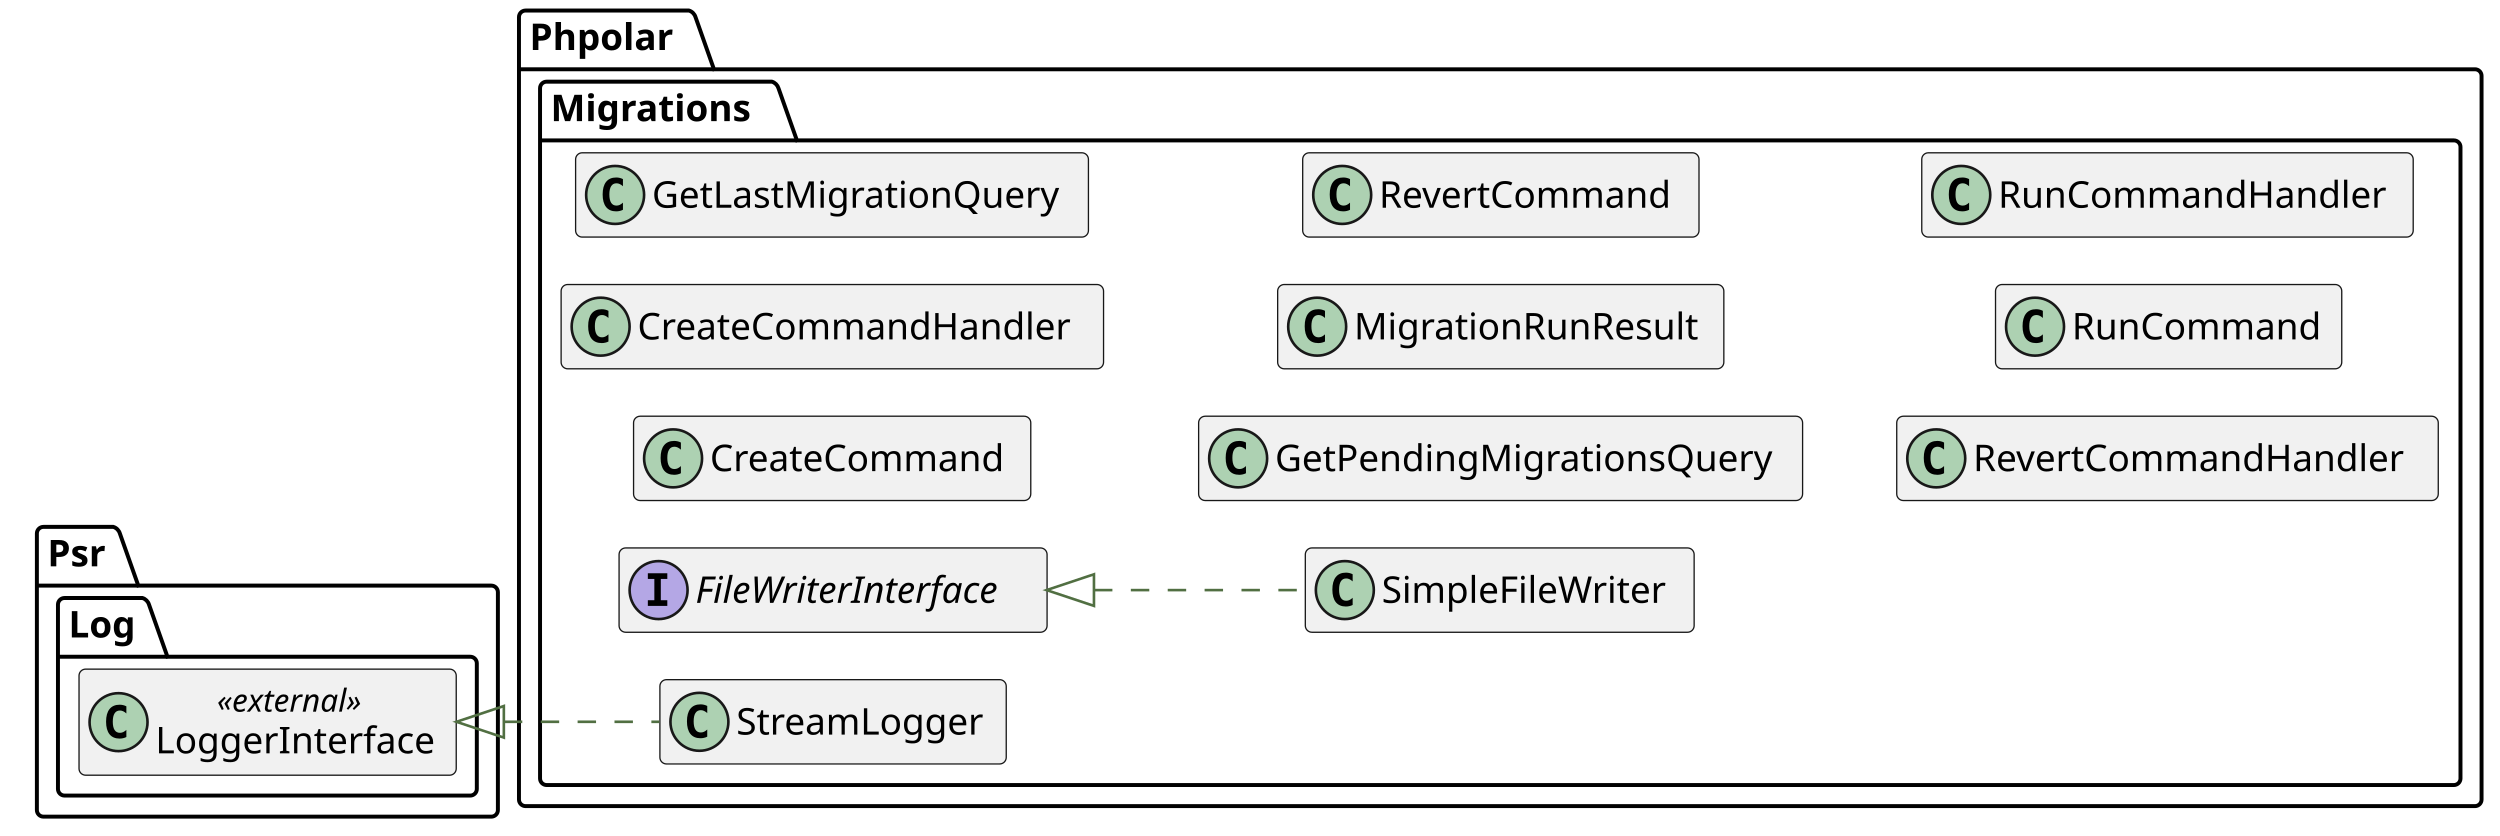
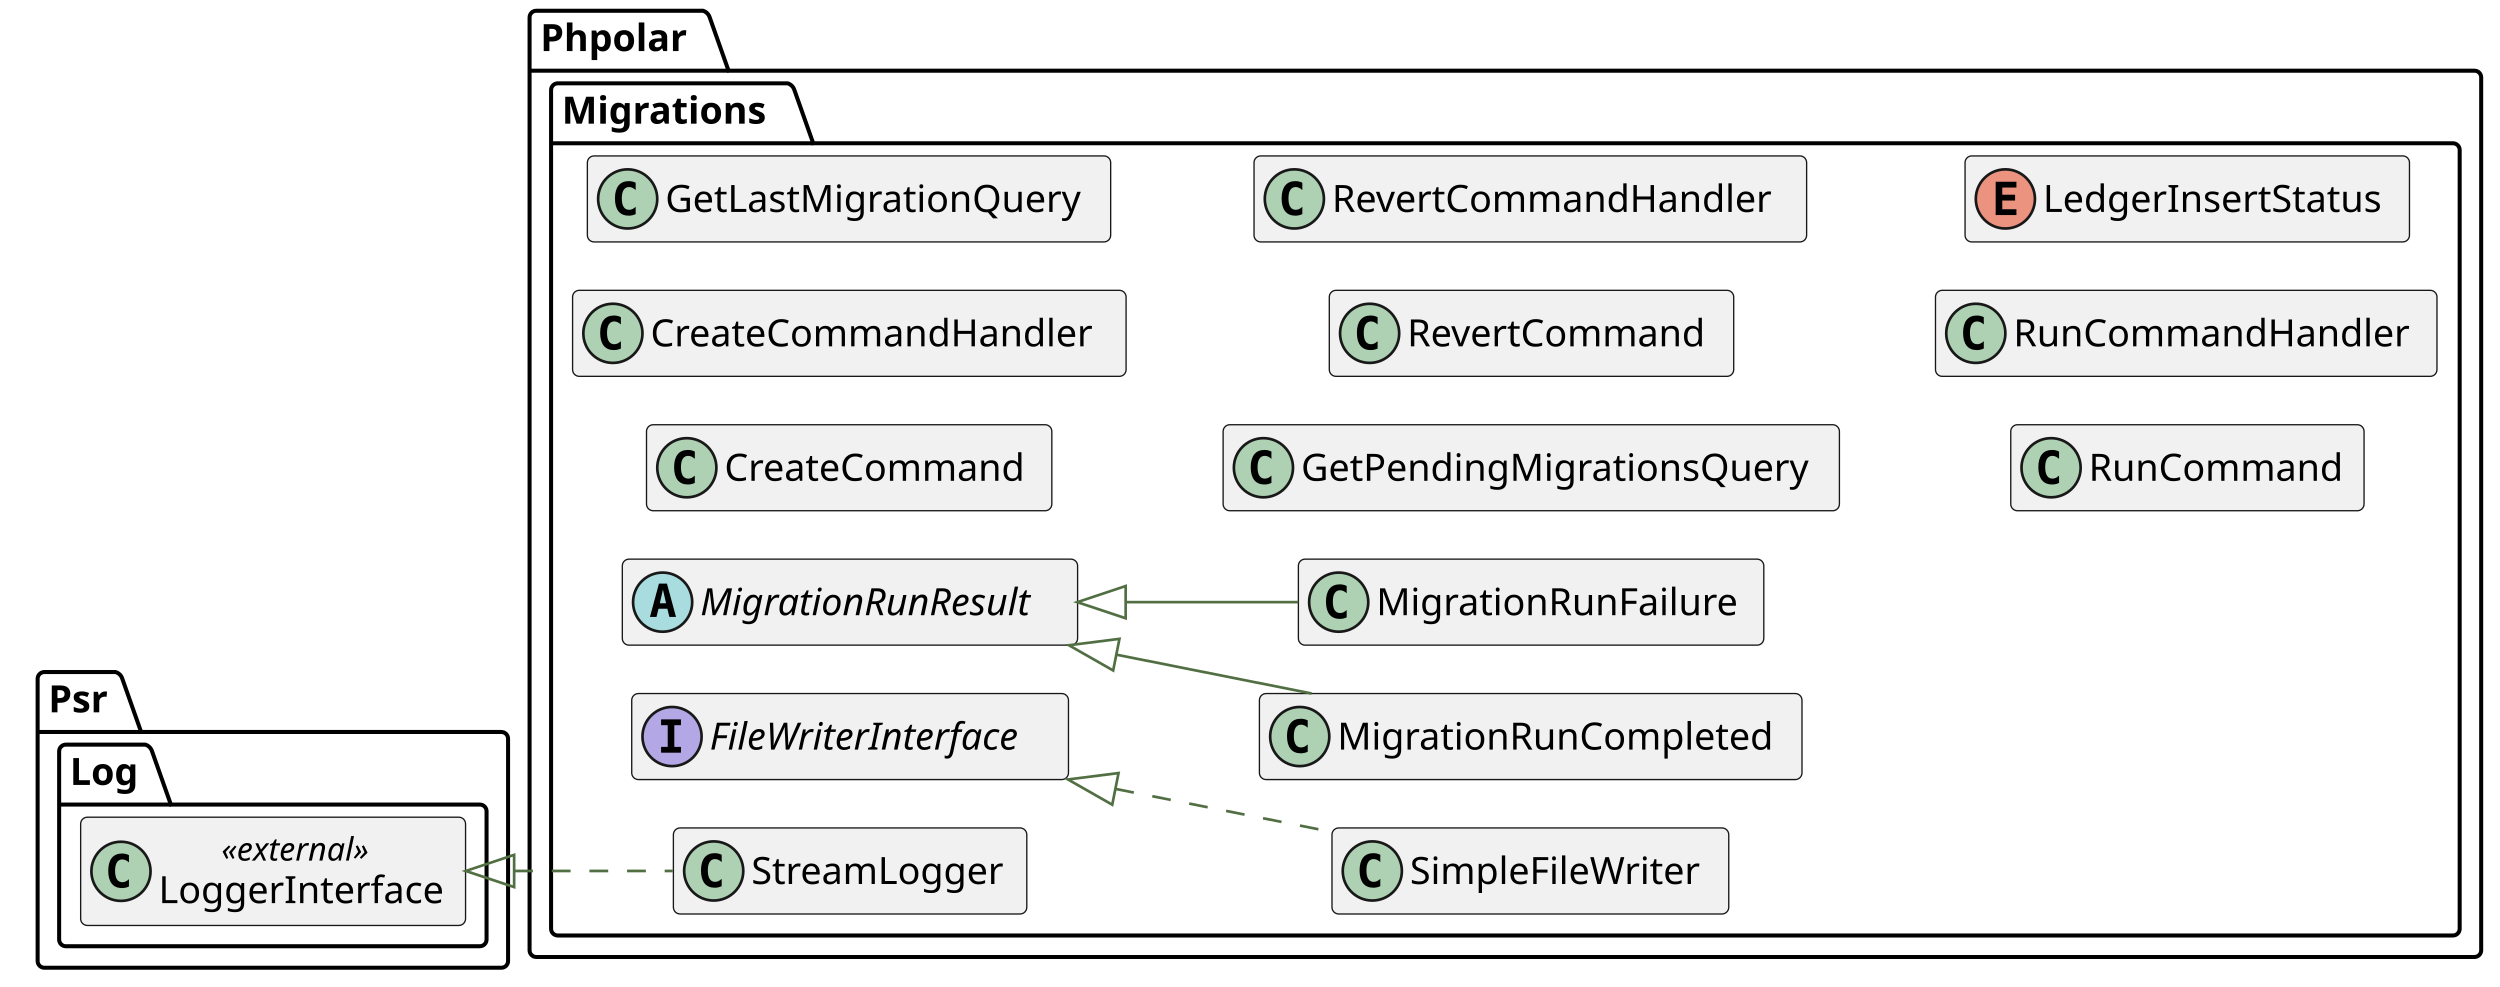
- <svg xmlns="http://www.w3.org/2000/svg" contentStyleType="text/css" data-diagram-type="CLASS" height="317px" preserveAspectRatio="none" style="width:949px;height:317px;background:#FFFFFF;" version="1.1" viewBox="0 0 949 317" width="949px" zoomAndPan="magnify">
+ <svg xmlns="http://www.w3.org/2000/svg" contentStyleType="text/css" data-diagram-type="CLASS" height="367px" preserveAspectRatio="none" style="width:930px;height:367px;background:#FFFFFF;" version="1.1" viewBox="0 0 930 367" width="930px" zoomAndPan="magnify">
  <defs />
  <g>
    <g class="cluster" data-entity="Phpolar" data-source-line="15" data-uid="ent0004" id="cluster_Phpolar">
-       <path d="M199.5,4 L261.518,4 A3.75,3.75 0 0 1 264.018,6.5 L271.018,26.297 L939.5,26.297 A2.5,2.5 0 0 1 942,28.797 L942,303.5 A2.5,2.5 0 0 1 939.5,306 L199.5,306 A2.5,2.5 0 0 1 197,303.5 L197,6.5 A2.5,2.5 0 0 1 199.5,4" fill="none" style="stroke:#000000;stroke-width:1.5;" />
+       <path d="M199.5,4 L261.518,4 A3.75,3.75 0 0 1 264.018,6.5 L271.018,26.297 L920.5,26.297 A2.5,2.5 0 0 1 923,28.797 L923,353.5 A2.5,2.5 0 0 1 920.5,356 L199.5,356 A2.5,2.5 0 0 1 197,353.5 L197,6.5 A2.5,2.5 0 0 1 199.5,4" fill="none" style="stroke:#000000;stroke-width:1.5;" />
      <line style="stroke:#000000;stroke-width:1.5;" x1="197" x2="271.018" y1="26.297" y2="26.297" />
      <text fill="#000000" font-family="sans-serif" font-size="14" font-weight="bold" lengthAdjust="spacing" textLength="61.018" x="201" y="18.995">Phpolar</text>
    </g>
    <g class="cluster" data-entity="Migrations" data-source-line="14" data-uid="ent0002" id="cluster_Migrations">
-       <path d="M207.5,31 L293.013,31 A3.75,3.75 0 0 1 295.513,33.5 L302.513,53.297 L931.5,53.297 A2.5,2.5 0 0 1 934,55.797 L934,295.5 A2.5,2.5 0 0 1 931.5,298 L207.5,298 A2.5,2.5 0 0 1 205,295.5 L205,33.5 A2.5,2.5 0 0 1 207.5,31" fill="none" style="stroke:#000000;stroke-width:1.5;" />
+       <path d="M207.5,31 L293.013,31 A3.75,3.75 0 0 1 295.513,33.5 L302.513,53.297 L912.5,53.297 A2.5,2.5 0 0 1 915,55.797 L915,345.5 A2.5,2.5 0 0 1 912.5,348 L207.5,348 A2.5,2.5 0 0 1 205,345.5 L205,33.5 A2.5,2.5 0 0 1 207.5,31" fill="none" style="stroke:#000000;stroke-width:1.5;" />
      <line style="stroke:#000000;stroke-width:1.5;" x1="205" x2="302.513" y1="53.297" y2="53.297" />
      <text fill="#000000" font-family="sans-serif" font-size="14" font-weight="bold" lengthAdjust="spacing" textLength="84.513" x="209" y="45.995">Migrations</text>
    </g>
-     <g class="cluster" data-entity="Psr" data-source-line="59" data-uid="ent0018" id="cluster_Psr">
-       <path d="M16.5,200 L42.998,200 A3.75,3.75 0 0 1 45.498,202.5 L52.498,222.297 L186.5,222.297 A2.5,2.5 0 0 1 189,224.797 L189,307.5 A2.5,2.5 0 0 1 186.5,310 L16.5,310 A2.5,2.5 0 0 1 14,307.5 L14,202.5 A2.5,2.5 0 0 1 16.5,200" fill="none" style="stroke:#000000;stroke-width:1.5;" />
-       <line style="stroke:#000000;stroke-width:1.5;" x1="14" x2="52.498" y1="222.297" y2="222.297" />
-       <text fill="#000000" font-family="sans-serif" font-size="14" font-weight="bold" lengthAdjust="spacing" textLength="25.498" x="18" y="214.995">Psr</text>
+     <g class="cluster" data-entity="Psr" data-source-line="67" data-uid="ent0022" id="cluster_Psr">
+       <path d="M16.5,250 L42.998,250 A3.75,3.75 0 0 1 45.498,252.5 L52.498,272.297 L186.5,272.297 A2.5,2.5 0 0 1 189,274.797 L189,357.5 A2.5,2.5 0 0 1 186.5,360 L16.5,360 A2.5,2.5 0 0 1 14,357.5 L14,252.5 A2.5,2.5 0 0 1 16.5,250" fill="none" style="stroke:#000000;stroke-width:1.5;" />
+       <line style="stroke:#000000;stroke-width:1.5;" x1="14" x2="52.498" y1="272.297" y2="272.297" />
+       <text fill="#000000" font-family="sans-serif" font-size="14" font-weight="bold" lengthAdjust="spacing" textLength="25.498" x="18" y="264.995">Psr</text>
    </g>
-     <g class="cluster" data-entity="Log" data-source-line="58" data-uid="ent0016" id="cluster_Log">
-       <path d="M24.5,227 L54.06,227 A3.75,3.75 0 0 1 56.56,229.5 L63.56,249.297 L178.5,249.297 A2.5,2.5 0 0 1 181,251.797 L181,299.5 A2.5,2.5 0 0 1 178.5,302 L24.5,302 A2.5,2.5 0 0 1 22,299.5 L22,229.5 A2.5,2.5 0 0 1 24.5,227" fill="none" style="stroke:#000000;stroke-width:1.5;" />
-       <line style="stroke:#000000;stroke-width:1.5;" x1="22" x2="63.56" y1="249.297" y2="249.297" />
-       <text fill="#000000" font-family="sans-serif" font-size="14" font-weight="bold" lengthAdjust="spacing" textLength="28.561" x="26" y="241.995">Log</text>
+     <g class="cluster" data-entity="Log" data-source-line="66" data-uid="ent0020" id="cluster_Log">
+       <path d="M24.5,277 L54.06,277 A3.75,3.75 0 0 1 56.56,279.5 L63.56,299.297 L178.5,299.297 A2.5,2.5 0 0 1 181,301.797 L181,349.5 A2.5,2.5 0 0 1 178.5,352 L24.5,352 A2.5,2.5 0 0 1 22,349.5 L22,279.5 A2.5,2.5 0 0 1 24.5,277" fill="none" style="stroke:#000000;stroke-width:1.5;" />
+       <line style="stroke:#000000;stroke-width:1.5;" x1="22" x2="63.56" y1="299.297" y2="299.297" />
+       <text fill="#000000" font-family="sans-serif" font-size="14" font-weight="bold" lengthAdjust="spacing" textLength="28.561" x="26" y="291.995">Log</text>
    </g>
    <g class="entity" data-entity="CreateCommand__class" data-source-line="15" data-uid="ent0003" id="entity_CreateCommand__class">
      <rect fill="#F1F1F1" height="32" rx="2.5" ry="2.5" style="stroke:#181818;stroke-width:0.5;" width="150.781" x="240.5" y="158" />
      <ellipse cx="255.5" cy="174" fill="#ADD1B2" rx="11" ry="11" style="stroke:#181818;stroke-width:1;" />
      <path d="M258.469,179.641 Q257.891,179.938 257.25,180.078 Q256.609,180.234 255.906,180.234 Q253.406,180.234 252.078,178.594 Q250.766,176.938 250.766,173.812 Q250.766,170.688 252.078,169.031 Q253.406,167.375 255.906,167.375 Q256.609,167.375 257.25,167.531 Q257.906,167.688 258.469,167.984 L258.469,170.703 Q257.844,170.125 257.25,169.859 Q256.656,169.578 256.031,169.578 Q254.688,169.578 254,170.656 Q253.312,171.719 253.312,173.812 Q253.312,175.906 254,176.984 Q254.688,178.047 256.031,178.047 Q256.656,178.047 257.25,177.781 Q257.844,177.5 258.469,176.922 L258.469,179.641 Z " fill="#000000" />
      <text fill="#000000" font-family="sans-serif" font-size="14" lengthAdjust="spacing" textLength="118.781" x="269.5" y="178.847">CreateCommand</text>
    </g>
    <g class="entity" data-entity="CreateCommandHandler__class" data-source-line="19" data-uid="ent0005" id="entity_CreateCommandHandler__class">
      <rect fill="#F1F1F1" height="32" rx="2.5" ry="2.5" style="stroke:#181818;stroke-width:0.5;" width="205.906" x="213" y="108" />
      <ellipse cx="228" cy="124" fill="#ADD1B2" rx="11" ry="11" style="stroke:#181818;stroke-width:1;" />
      <path d="M230.969,129.641 Q230.391,129.938 229.75,130.078 Q229.109,130.234 228.406,130.234 Q225.906,130.234 224.578,128.594 Q223.266,126.938 223.266,123.812 Q223.266,120.688 224.578,119.031 Q225.906,117.375 228.406,117.375 Q229.109,117.375 229.75,117.531 Q230.406,117.688 230.969,117.984 L230.969,120.703 Q230.344,120.125 229.75,119.859 Q229.156,119.578 228.531,119.578 Q227.188,119.578 226.5,120.656 Q225.812,121.719 225.812,123.812 Q225.812,125.906 226.5,126.984 Q227.188,128.047 228.531,128.047 Q229.156,128.047 229.75,127.781 Q230.344,127.5 230.969,126.922 L230.969,129.641 Z " fill="#000000" />
      <text fill="#000000" font-family="sans-serif" font-size="14" lengthAdjust="spacing" textLength="173.906" x="242" y="128.847">CreateCommandHandler</text>
    </g>
    <g class="entity" data-entity="GetLastMigrationQuery__class" data-source-line="23" data-uid="ent0006" id="entity_GetLastMigrationQuery__class">
      <rect fill="#F1F1F1" height="32" rx="2.5" ry="2.5" style="stroke:#181818;stroke-width:0.5;" width="194.668" x="218.5" y="58" />
      <ellipse cx="233.5" cy="74" fill="#ADD1B2" rx="11" ry="11" style="stroke:#181818;stroke-width:1;" />
      <path d="M236.469,79.641 Q235.891,79.938 235.25,80.078 Q234.609,80.234 233.906,80.234 Q231.406,80.234 230.078,78.594 Q228.766,76.938 228.766,73.812 Q228.766,70.688 230.078,69.031 Q231.406,67.375 233.906,67.375 Q234.609,67.375 235.25,67.531 Q235.906,67.688 236.469,67.984 L236.469,70.703 Q235.844,70.125 235.25,69.859 Q234.656,69.578 234.031,69.578 Q232.688,69.578 232,70.656 Q231.312,71.719 231.312,73.812 Q231.312,75.906 232,76.984 Q232.688,78.047 234.031,78.047 Q234.656,78.047 235.25,77.781 Q235.844,77.5 236.469,76.922 L236.469,79.641 Z " fill="#000000" />
      <text fill="#000000" font-family="sans-serif" font-size="14" lengthAdjust="spacing" textLength="162.668" x="247.5" y="78.847">GetLastMigrationQuery</text>
    </g>
    <g class="entity" data-entity="GetPendingMigrationsQuery__class" data-source-line="27" data-uid="ent0007" id="entity_GetPendingMigrationsQuery__class">
      <rect fill="#F1F1F1" height="32" rx="2.5" ry="2.5" style="stroke:#181818;stroke-width:0.5;" width="229.265" x="455" y="158" />
      <ellipse cx="470" cy="174" fill="#ADD1B2" rx="11" ry="11" style="stroke:#181818;stroke-width:1;" />
      <path d="M472.969,179.641 Q472.391,179.938 471.75,180.078 Q471.109,180.234 470.406,180.234 Q467.906,180.234 466.578,178.594 Q465.266,176.938 465.266,173.812 Q465.266,170.688 466.578,169.031 Q467.906,167.375 470.406,167.375 Q471.109,167.375 471.75,167.531 Q472.406,167.688 472.969,167.984 L472.969,170.703 Q472.344,170.125 471.75,169.859 Q471.156,169.578 470.531,169.578 Q469.188,169.578 468.5,170.656 Q467.812,171.719 467.812,173.812 Q467.812,175.906 468.5,176.984 Q469.188,178.047 470.531,178.047 Q471.156,178.047 471.75,177.781 Q472.344,177.5 472.969,176.922 L472.969,179.641 Z " fill="#000000" />
      <text fill="#000000" font-family="sans-serif" font-size="14" lengthAdjust="spacing" textLength="197.265" x="484" y="178.847">GetPendingMigrationsQuery</text>
    </g>
    <g class="entity" data-entity="MigrationRunResult__class" data-source-line="31" data-uid="ent0008" id="entity_MigrationRunResult__class">
-       <rect fill="#F1F1F1" height="32" rx="2.5" ry="2.5" style="stroke:#181818;stroke-width:0.5;" width="169.368" x="485" y="108" />
-       <ellipse cx="500" cy="124" fill="#ADD1B2" rx="11" ry="11" style="stroke:#181818;stroke-width:1;" />
-       <path d="M502.969,129.641 Q502.391,129.938 501.75,130.078 Q501.109,130.234 500.406,130.234 Q497.906,130.234 496.578,128.594 Q495.266,126.938 495.266,123.812 Q495.266,120.688 496.578,119.031 Q497.906,117.375 500.406,117.375 Q501.109,117.375 501.75,117.531 Q502.406,117.688 502.969,117.984 L502.969,120.703 Q502.344,120.125 501.75,119.859 Q501.156,119.578 500.531,119.578 Q499.188,119.578 498.5,120.656 Q497.812,121.719 497.812,123.812 Q497.812,125.906 498.5,126.984 Q499.188,128.047 500.531,128.047 Q501.156,128.047 501.75,127.781 Q502.344,127.5 502.969,126.922 L502.969,129.641 Z " fill="#000000" />
-       <text fill="#000000" font-family="sans-serif" font-size="14" lengthAdjust="spacing" textLength="137.368" x="514" y="128.847">MigrationRunResult</text>
+       <rect fill="#F1F1F1" height="32" rx="2.5" ry="2.5" style="stroke:#181818;stroke-width:0.5;" width="169.368" x="231.5" y="208" />
+       <ellipse cx="246.5" cy="224" fill="#A9DCDF" rx="11" ry="11" style="stroke:#181818;stroke-width:1;" />
+       <path d="M246.609,219.344 L245.453,224.422 L247.781,224.422 L246.609,219.344 Z M245.125,217.109 L248.109,217.109 L251.469,229.5 L249.016,229.5 L248.25,226.438 L244.969,226.438 L244.219,229.5 L241.781,229.5 L245.125,217.109 Z " fill="#000000" />
+       <text fill="#000000" font-family="sans-serif" font-size="14" font-style="italic" lengthAdjust="spacing" textLength="137.368" x="260.5" y="228.847">MigrationRunResult</text>
    </g>
-     <g class="entity" data-entity="RevertCommand__class" data-source-line="35" data-uid="ent0009" id="entity_RevertCommand__class">
-       <rect fill="#F1F1F1" height="32" rx="2.5" ry="2.5" style="stroke:#181818;stroke-width:0.5;" width="150.44" x="494.5" y="58" />
-       <ellipse cx="509.5" cy="74" fill="#ADD1B2" rx="11" ry="11" style="stroke:#181818;stroke-width:1;" />
-       <path d="M512.469,79.641 Q511.891,79.938 511.25,80.078 Q510.609,80.234 509.906,80.234 Q507.406,80.234 506.078,78.594 Q504.766,76.938 504.766,73.812 Q504.766,70.688 506.078,69.031 Q507.406,67.375 509.906,67.375 Q510.609,67.375 511.25,67.531 Q511.906,67.688 512.469,67.984 L512.469,70.703 Q511.844,70.125 511.25,69.859 Q510.656,69.578 510.031,69.578 Q508.688,69.578 508,70.656 Q507.312,71.719 507.312,73.812 Q507.312,75.906 508,76.984 Q508.688,78.047 510.031,78.047 Q510.656,78.047 511.25,77.781 Q511.844,77.5 512.469,76.922 L512.469,79.641 Z " fill="#000000" />
-       <text fill="#000000" font-family="sans-serif" font-size="14" lengthAdjust="spacing" textLength="118.439" x="523.5" y="78.847">RevertCommand</text>
+     <g class="entity" data-entity="MigrationRunCompleted__class" data-source-line="35" data-uid="ent0009" id="entity_MigrationRunCompleted__class">
+       <rect fill="#F1F1F1" height="32" rx="2.5" ry="2.5" style="stroke:#181818;stroke-width:0.5;" width="201.839" x="468.5" y="258" />
+       <ellipse cx="483.5" cy="274" fill="#ADD1B2" rx="11" ry="11" style="stroke:#181818;stroke-width:1;" />
+       <path d="M486.469,279.641 Q485.891,279.938 485.25,280.078 Q484.609,280.234 483.906,280.234 Q481.406,280.234 480.078,278.594 Q478.766,276.938 478.766,273.812 Q478.766,270.688 480.078,269.031 Q481.406,267.375 483.906,267.375 Q484.609,267.375 485.25,267.531 Q485.906,267.688 486.469,267.984 L486.469,270.703 Q485.844,270.125 485.25,269.859 Q484.656,269.578 484.031,269.578 Q482.688,269.578 482,270.656 Q481.312,271.719 481.312,273.812 Q481.312,275.906 482,276.984 Q482.688,278.047 484.031,278.047 Q484.656,278.047 485.25,277.781 Q485.844,277.5 486.469,276.922 L486.469,279.641 Z " fill="#000000" />
+       <text fill="#000000" font-family="sans-serif" font-size="14" lengthAdjust="spacing" textLength="169.839" x="497.5" y="278.847">MigrationRunCompleted</text>
    </g>
-     <g class="entity" data-entity="RevertCommandHandler__class" data-source-line="39" data-uid="ent0010" id="entity_RevertCommandHandler__class">
-       <rect fill="#F1F1F1" height="32" rx="2.5" ry="2.5" style="stroke:#181818;stroke-width:0.5;" width="205.565" x="720" y="158" />
-       <ellipse cx="735" cy="174" fill="#ADD1B2" rx="11" ry="11" style="stroke:#181818;stroke-width:1;" />
-       <path d="M737.969,179.641 Q737.391,179.938 736.75,180.078 Q736.109,180.234 735.406,180.234 Q732.906,180.234 731.578,178.594 Q730.266,176.938 730.266,173.812 Q730.266,170.688 731.578,169.031 Q732.906,167.375 735.406,167.375 Q736.109,167.375 736.75,167.531 Q737.406,167.688 737.969,167.984 L737.969,170.703 Q737.344,170.125 736.75,169.859 Q736.156,169.578 735.531,169.578 Q734.188,169.578 733.5,170.656 Q732.812,171.719 732.812,173.812 Q732.812,175.906 733.5,176.984 Q734.188,178.047 735.531,178.047 Q736.156,178.047 736.75,177.781 Q737.344,177.5 737.969,176.922 L737.969,179.641 Z " fill="#000000" />
-       <text fill="#000000" font-family="sans-serif" font-size="14" lengthAdjust="spacing" textLength="173.565" x="749" y="178.847">RevertCommandHandler</text>
+     <g class="entity" data-entity="MigrationRunFailure__class" data-source-line="39" data-uid="ent0011" id="entity_MigrationRunFailure__class">
+       <rect fill="#F1F1F1" height="32" rx="2.5" ry="2.5" style="stroke:#181818;stroke-width:0.5;" width="173.135" x="483" y="208" />
+       <ellipse cx="498" cy="224" fill="#ADD1B2" rx="11" ry="11" style="stroke:#181818;stroke-width:1;" />
+       <path d="M500.969,229.641 Q500.391,229.938 499.75,230.078 Q499.109,230.234 498.406,230.234 Q495.906,230.234 494.578,228.594 Q493.266,226.938 493.266,223.812 Q493.266,220.688 494.578,219.031 Q495.906,217.375 498.406,217.375 Q499.109,217.375 499.75,217.531 Q500.406,217.688 500.969,217.984 L500.969,220.703 Q500.344,220.125 499.75,219.859 Q499.156,219.578 498.531,219.578 Q497.188,219.578 496.5,220.656 Q495.812,221.719 495.812,223.812 Q495.812,225.906 496.5,226.984 Q497.188,228.047 498.531,228.047 Q499.156,228.047 499.75,227.781 Q500.344,227.5 500.969,226.922 L500.969,229.641 Z " fill="#000000" />
+       <text fill="#000000" font-family="sans-serif" font-size="14" lengthAdjust="spacing" textLength="141.135" x="512" y="228.847">MigrationRunFailure</text>
    </g>
-     <g class="entity" data-entity="RunCommand__class" data-source-line="43" data-uid="ent0011" id="entity_RunCommand__class">
-       <rect fill="#F1F1F1" height="32" rx="2.5" ry="2.5" style="stroke:#181818;stroke-width:0.5;" width="131.429" x="757.5" y="108" />
-       <ellipse cx="772.5" cy="124" fill="#ADD1B2" rx="11" ry="11" style="stroke:#181818;stroke-width:1;" />
-       <path d="M775.469,129.641 Q774.891,129.938 774.25,130.078 Q773.609,130.234 772.906,130.234 Q770.406,130.234 769.078,128.594 Q767.766,126.938 767.766,123.812 Q767.766,120.688 769.078,119.031 Q770.406,117.375 772.906,117.375 Q773.609,117.375 774.25,117.531 Q774.906,117.688 775.469,117.984 L775.469,120.703 Q774.844,120.125 774.25,119.859 Q773.656,119.578 773.031,119.578 Q771.688,119.578 771,120.656 Q770.312,121.719 770.312,123.812 Q770.312,125.906 771,126.984 Q771.688,128.047 773.031,128.047 Q773.656,128.047 774.25,127.781 Q774.844,127.5 775.469,126.922 L775.469,129.641 Z " fill="#000000" />
-       <text fill="#000000" font-family="sans-serif" font-size="14" lengthAdjust="spacing" textLength="99.429" x="786.5" y="128.847">RunCommand</text>
+     <g class="entity" data-entity="RevertCommand__class" data-source-line="43" data-uid="ent0013" id="entity_RevertCommand__class">
+       <rect fill="#F1F1F1" height="32" rx="2.5" ry="2.5" style="stroke:#181818;stroke-width:0.5;" width="150.44" x="494.5" y="108" />
+       <ellipse cx="509.5" cy="124" fill="#ADD1B2" rx="11" ry="11" style="stroke:#181818;stroke-width:1;" />
+       <path d="M512.469,129.641 Q511.891,129.938 511.25,130.078 Q510.609,130.234 509.906,130.234 Q507.406,130.234 506.078,128.594 Q504.766,126.938 504.766,123.812 Q504.766,120.688 506.078,119.031 Q507.406,117.375 509.906,117.375 Q510.609,117.375 511.25,117.531 Q511.906,117.688 512.469,117.984 L512.469,120.703 Q511.844,120.125 511.25,119.859 Q510.656,119.578 510.031,119.578 Q508.688,119.578 508,120.656 Q507.312,121.719 507.312,123.812 Q507.312,125.906 508,126.984 Q508.688,128.047 510.031,128.047 Q510.656,128.047 511.25,127.781 Q511.844,127.5 512.469,126.922 L512.469,129.641 Z " fill="#000000" />
+       <text fill="#000000" font-family="sans-serif" font-size="14" lengthAdjust="spacing" textLength="118.439" x="523.5" y="128.847">RevertCommand</text>
    </g>
-     <g class="entity" data-entity="RunCommandHandler__class" data-source-line="47" data-uid="ent0012" id="entity_RunCommandHandler__class">
-       <rect fill="#F1F1F1" height="32" rx="2.5" ry="2.5" style="stroke:#181818;stroke-width:0.5;" width="186.554" x="729.5" y="58" />
-       <ellipse cx="744.5" cy="74" fill="#ADD1B2" rx="11" ry="11" style="stroke:#181818;stroke-width:1;" />
-       <path d="M747.469,79.641 Q746.891,79.938 746.25,80.078 Q745.609,80.234 744.906,80.234 Q742.406,80.234 741.078,78.594 Q739.766,76.938 739.766,73.812 Q739.766,70.688 741.078,69.031 Q742.406,67.375 744.906,67.375 Q745.609,67.375 746.25,67.531 Q746.906,67.688 747.469,67.984 L747.469,70.703 Q746.844,70.125 746.25,69.859 Q745.656,69.578 745.031,69.578 Q743.688,69.578 743,70.656 Q742.312,71.719 742.312,73.812 Q742.312,75.906 743,76.984 Q743.688,78.047 745.031,78.047 Q745.656,78.047 746.25,77.781 Q746.844,77.5 747.469,76.922 L747.469,79.641 Z " fill="#000000" />
-       <text fill="#000000" font-family="sans-serif" font-size="14" lengthAdjust="spacing" textLength="154.554" x="758.5" y="78.847">RunCommandHandler</text>
+     <g class="entity" data-entity="RevertCommandHandler__class" data-source-line="47" data-uid="ent0014" id="entity_RevertCommandHandler__class">
+       <rect fill="#F1F1F1" height="32" rx="2.5" ry="2.5" style="stroke:#181818;stroke-width:0.5;" width="205.565" x="466.5" y="58" />
+       <ellipse cx="481.5" cy="74" fill="#ADD1B2" rx="11" ry="11" style="stroke:#181818;stroke-width:1;" />
+       <path d="M484.469,79.641 Q483.891,79.938 483.25,80.078 Q482.609,80.234 481.906,80.234 Q479.406,80.234 478.078,78.594 Q476.766,76.938 476.766,73.812 Q476.766,70.688 478.078,69.031 Q479.406,67.375 481.906,67.375 Q482.609,67.375 483.25,67.531 Q483.906,67.688 484.469,67.984 L484.469,70.703 Q483.844,70.125 483.25,69.859 Q482.656,69.578 482.031,69.578 Q480.688,69.578 480,70.656 Q479.312,71.719 479.312,73.812 Q479.312,75.906 480,76.984 Q480.688,78.047 482.031,78.047 Q482.656,78.047 483.25,77.781 Q483.844,77.5 484.469,76.922 L484.469,79.641 Z " fill="#000000" />
+       <text fill="#000000" font-family="sans-serif" font-size="14" lengthAdjust="spacing" textLength="173.565" x="495.5" y="78.847">RevertCommandHandler</text>
    </g>
-     <g class="entity" data-entity="FileWriterInterface__interface" data-source-line="51" data-uid="ent0013" id="entity_FileWriterInterface__interface">
-       <rect fill="#F1F1F1" height="32" rx="2.5" ry="2.5" style="stroke:#181818;stroke-width:0.5;" width="162.471" x="235" y="208" />
-       <ellipse cx="250" cy="224" fill="#B4A7E5" rx="11" ry="11" style="stroke:#181818;stroke-width:1;" />
-       <path d="M245.922,219.766 L245.922,217.609 L253.312,217.609 L253.312,219.766 L250.844,219.766 L250.844,227.844 L253.312,227.844 L253.312,230 L245.922,230 L245.922,227.844 L248.391,227.844 L248.391,219.766 L245.922,219.766 Z " fill="#000000" />
-       <text fill="#000000" font-family="sans-serif" font-size="14" font-style="italic" lengthAdjust="spacing" textLength="130.471" x="264" y="228.847">FileWriterInterface</text>
+     <g class="entity" data-entity="RunCommand__class" data-source-line="51" data-uid="ent0015" id="entity_RunCommand__class">
+       <rect fill="#F1F1F1" height="32" rx="2.5" ry="2.5" style="stroke:#181818;stroke-width:0.5;" width="131.429" x="748" y="158" />
+       <ellipse cx="763" cy="174" fill="#ADD1B2" rx="11" ry="11" style="stroke:#181818;stroke-width:1;" />
+       <path d="M765.969,179.641 Q765.391,179.938 764.75,180.078 Q764.109,180.234 763.406,180.234 Q760.906,180.234 759.578,178.594 Q758.266,176.938 758.266,173.812 Q758.266,170.688 759.578,169.031 Q760.906,167.375 763.406,167.375 Q764.109,167.375 764.75,167.531 Q765.406,167.688 765.969,167.984 L765.969,170.703 Q765.344,170.125 764.75,169.859 Q764.156,169.578 763.531,169.578 Q762.188,169.578 761.5,170.656 Q760.812,171.719 760.812,173.812 Q760.812,175.906 761.5,176.984 Q762.188,178.047 763.531,178.047 Q764.156,178.047 764.75,177.781 Q765.344,177.5 765.969,176.922 L765.969,179.641 Z " fill="#000000" />
+       <text fill="#000000" font-family="sans-serif" font-size="14" lengthAdjust="spacing" textLength="99.429" x="777" y="178.847">RunCommand</text>
    </g>
-     <g class="entity" data-entity="SimpleFileWriter__class" data-source-line="55" data-uid="ent0014" id="entity_SimpleFileWriter__class">
-       <rect fill="#F1F1F1" height="32" rx="2.5" ry="2.5" style="stroke:#181818;stroke-width:0.5;" width="147.596" x="495.5" y="208" />
-       <ellipse cx="510.5" cy="224" fill="#ADD1B2" rx="11" ry="11" style="stroke:#181818;stroke-width:1;" />
-       <path d="M513.469,229.641 Q512.891,229.938 512.25,230.078 Q511.609,230.234 510.906,230.234 Q508.406,230.234 507.078,228.594 Q505.766,226.938 505.766,223.812 Q505.766,220.688 507.078,219.031 Q508.406,217.375 510.906,217.375 Q511.609,217.375 512.25,217.531 Q512.906,217.688 513.469,217.984 L513.469,220.703 Q512.844,220.125 512.25,219.859 Q511.656,219.578 511.031,219.578 Q509.688,219.578 509,220.656 Q508.312,221.719 508.312,223.812 Q508.312,225.906 509,226.984 Q509.688,228.047 511.031,228.047 Q511.656,228.047 512.25,227.781 Q512.844,227.5 513.469,226.922 L513.469,229.641 Z " fill="#000000" />
-       <text fill="#000000" font-family="sans-serif" font-size="14" lengthAdjust="spacing" textLength="115.596" x="524.5" y="228.847">SimpleFileWriter</text>
+     <g class="entity" data-entity="RunCommandHandler__class" data-source-line="55" data-uid="ent0016" id="entity_RunCommandHandler__class">
+       <rect fill="#F1F1F1" height="32" rx="2.5" ry="2.5" style="stroke:#181818;stroke-width:0.5;" width="186.554" x="720" y="108" />
+       <ellipse cx="735" cy="124" fill="#ADD1B2" rx="11" ry="11" style="stroke:#181818;stroke-width:1;" />
+       <path d="M737.969,129.641 Q737.391,129.938 736.75,130.078 Q736.109,130.234 735.406,130.234 Q732.906,130.234 731.578,128.594 Q730.266,126.938 730.266,123.812 Q730.266,120.688 731.578,119.031 Q732.906,117.375 735.406,117.375 Q736.109,117.375 736.75,117.531 Q737.406,117.688 737.969,117.984 L737.969,120.703 Q737.344,120.125 736.75,119.859 Q736.156,119.578 735.531,119.578 Q734.188,119.578 733.5,120.656 Q732.812,121.719 732.812,123.812 Q732.812,125.906 733.5,126.984 Q734.188,128.047 735.531,128.047 Q736.156,128.047 736.75,127.781 Q737.344,127.5 737.969,126.922 L737.969,129.641 Z " fill="#000000" />
+       <text fill="#000000" font-family="sans-serif" font-size="14" lengthAdjust="spacing" textLength="154.554" x="749" y="128.847">RunCommandHandler</text>
    </g>
-     <g class="entity" data-entity="StreamLogger__class" data-source-line="63" data-uid="ent0019" id="entity_StreamLogger__class">
-       <rect fill="#F1F1F1" height="32" rx="2.5" ry="2.5" style="stroke:#181818;stroke-width:0.5;" width="131.47" x="250.5" y="258" />
-       <ellipse cx="265.5" cy="274" fill="#ADD1B2" rx="11" ry="11" style="stroke:#181818;stroke-width:1;" />
-       <path d="M268.469,279.641 Q267.891,279.938 267.25,280.078 Q266.609,280.234 265.906,280.234 Q263.406,280.234 262.078,278.594 Q260.766,276.938 260.766,273.812 Q260.766,270.688 262.078,269.031 Q263.406,267.375 265.906,267.375 Q266.609,267.375 267.25,267.531 Q267.906,267.688 268.469,267.984 L268.469,270.703 Q267.844,270.125 267.25,269.859 Q266.656,269.578 266.031,269.578 Q264.688,269.578 264,270.656 Q263.312,271.719 263.312,273.812 Q263.312,275.906 264,276.984 Q264.688,278.047 266.031,278.047 Q266.656,278.047 267.25,277.781 Q267.844,277.5 268.469,276.922 L268.469,279.641 Z " fill="#000000" />
-       <text fill="#000000" font-family="sans-serif" font-size="14" lengthAdjust="spacing" textLength="99.47" x="279.5" y="278.847">StreamLogger</text>
+     <g class="entity" data-entity="FileWriterInterface__interface" data-source-line="59" data-uid="ent0017" id="entity_FileWriterInterface__interface">
+       <rect fill="#F1F1F1" height="32" rx="2.5" ry="2.5" style="stroke:#181818;stroke-width:0.5;" width="162.471" x="235" y="258" />
+       <ellipse cx="250" cy="274" fill="#B4A7E5" rx="11" ry="11" style="stroke:#181818;stroke-width:1;" />
+       <path d="M245.922,269.766 L245.922,267.609 L253.312,267.609 L253.312,269.766 L250.844,269.766 L250.844,277.844 L253.312,277.844 L253.312,280 L245.922,280 L245.922,277.844 L248.391,277.844 L248.391,269.766 L245.922,269.766 Z " fill="#000000" />
+       <text fill="#000000" font-family="sans-serif" font-size="14" font-style="italic" lengthAdjust="spacing" textLength="130.471" x="264" y="278.847">FileWriterInterface</text>
    </g>
-     <g class="entity" data-entity="LoggerInterface__class" data-source-line="59" data-uid="ent0017" id="entity_LoggerInterface__class">
-       <rect fill="#F1F1F1" height="40.266" rx="2.5" ry="2.5" style="stroke:#181818;stroke-width:0.5;" width="143.186" x="30" y="254" />
-       <ellipse cx="45" cy="274.133" fill="#ADD1B2" rx="11" ry="11" style="stroke:#181818;stroke-width:1;" />
-       <path d="M47.969,279.773 Q47.391,280.07 46.75,280.211 Q46.109,280.367 45.406,280.367 Q42.906,280.367 41.578,278.727 Q40.266,277.07 40.266,273.945 Q40.266,270.82 41.578,269.164 Q42.906,267.508 45.406,267.508 Q46.109,267.508 46.75,267.664 Q47.406,267.82 47.969,268.117 L47.969,270.836 Q47.344,270.258 46.75,269.992 Q46.156,269.711 45.531,269.711 Q44.188,269.711 43.5,270.789 Q42.812,271.852 42.812,273.945 Q42.812,276.039 43.5,277.117 Q44.188,278.18 45.531,278.18 Q46.156,278.18 46.75,277.914 Q47.344,277.633 47.969,277.055 L47.969,279.773 Z " fill="#000000" />
-       <text fill="#000000" font-family="sans-serif" font-size="12" font-style="italic" lengthAdjust="spacing" textLength="64.482" x="82.352" y="270.139">«external»</text>
-       <text fill="#000000" font-family="sans-serif" font-size="14" lengthAdjust="spacing" textLength="111.186" x="59" y="285.964">LoggerInterface</text>
+     <g class="entity" data-entity="SimpleFileWriter__class" data-source-line="63" data-uid="ent0018" id="entity_SimpleFileWriter__class">
+       <rect fill="#F1F1F1" height="32" rx="2.5" ry="2.5" style="stroke:#181818;stroke-width:0.5;" width="147.596" x="495.5" y="308" />
+       <ellipse cx="510.5" cy="324" fill="#ADD1B2" rx="11" ry="11" style="stroke:#181818;stroke-width:1;" />
+       <path d="M513.469,329.641 Q512.891,329.938 512.25,330.078 Q511.609,330.234 510.906,330.234 Q508.406,330.234 507.078,328.594 Q505.766,326.938 505.766,323.812 Q505.766,320.688 507.078,319.031 Q508.406,317.375 510.906,317.375 Q511.609,317.375 512.25,317.531 Q512.906,317.688 513.469,317.984 L513.469,320.703 Q512.844,320.125 512.25,319.859 Q511.656,319.578 511.031,319.578 Q509.688,319.578 509,320.656 Q508.312,321.719 508.312,323.812 Q508.312,325.906 509,326.984 Q509.688,328.047 511.031,328.047 Q511.656,328.047 512.25,327.781 Q512.844,327.5 513.469,326.922 L513.469,329.641 Z " fill="#000000" />
+       <text fill="#000000" font-family="sans-serif" font-size="14" lengthAdjust="spacing" textLength="115.596" x="524.5" y="328.847">SimpleFileWriter</text>
    </g>
-     <g class="link" data-entity-1="FileWriterInterface__interface" data-entity-2="SimpleFileWriter__class" data-uid="lnk15" id="link_FileWriterInterface__interface_SimpleFileWriter__class">
-       <polygon fill="none" points="397.268,224,415.268,230,415.268,218,397.268,224" style="stroke:#516F42;stroke-width:1;" />
-       <path d="M415.268,224 C446.75,224 464.629,224 495.382,224" fill="none" style="stroke:#516F42;stroke-width:1;stroke-dasharray:7,7;" />
+     <g class="entity" data-entity="StreamLogger__class" data-source-line="71" data-uid="ent0023" id="entity_StreamLogger__class">
+       <rect fill="#F1F1F1" height="32" rx="2.5" ry="2.5" style="stroke:#181818;stroke-width:0.5;" width="131.47" x="250.5" y="308" />
+       <ellipse cx="265.5" cy="324" fill="#ADD1B2" rx="11" ry="11" style="stroke:#181818;stroke-width:1;" />
+       <path d="M268.469,329.641 Q267.891,329.938 267.25,330.078 Q266.609,330.234 265.906,330.234 Q263.406,330.234 262.078,328.594 Q260.766,326.938 260.766,323.812 Q260.766,320.688 262.078,319.031 Q263.406,317.375 265.906,317.375 Q266.609,317.375 267.25,317.531 Q267.906,317.688 268.469,317.984 L268.469,320.703 Q267.844,320.125 267.25,319.859 Q266.656,319.578 266.031,319.578 Q264.688,319.578 264,320.656 Q263.312,321.719 263.312,323.812 Q263.312,325.906 264,326.984 Q264.688,328.047 266.031,328.047 Q266.656,328.047 267.25,327.781 Q267.844,327.5 268.469,326.922 L268.469,329.641 Z " fill="#000000" />
+       <text fill="#000000" font-family="sans-serif" font-size="14" lengthAdjust="spacing" textLength="99.47" x="279.5" y="328.847">StreamLogger</text>
    </g>
-     <g class="link" data-entity-1="LoggerInterface__class" data-entity-2="StreamLogger__class" data-uid="lnk20" id="link_LoggerInterface__class_StreamLogger__class">
-       <polygon fill="none" points="173.259,274,191.259,280,191.259,268,173.259,274" style="stroke:#516F42;stroke-width:1;" />
-       <path d="M191.259,274 C216.131,274 225.934,274 250.283,274" fill="none" style="stroke:#516F42;stroke-width:1;stroke-dasharray:7,7;" />
+     <g class="entity" data-entity="LedgerInsertStatus__enum" data-source-line="75" data-uid="ent0025" id="entity_LedgerInsertStatus__enum">
+       <rect fill="#F1F1F1" height="32" rx="2.5" ry="2.5" style="stroke:#181818;stroke-width:0.5;" width="165.321" x="731" y="58" />
+       <ellipse cx="746" cy="74" fill="#EB937F" rx="11" ry="11" style="stroke:#181818;stroke-width:1;" />
+       <path d="M750.109,80 L742.391,80 L742.391,67.609 L750.109,67.609 L750.109,69.766 L744.844,69.766 L744.844,72.438 L749.609,72.438 L749.609,74.594 L744.844,74.594 L744.844,77.844 L750.109,77.844 L750.109,80 Z " fill="#000000" />
+       <text fill="#000000" font-family="sans-serif" font-size="14" lengthAdjust="spacing" textLength="133.321" x="760" y="78.847">LedgerInsertStatus</text>
+     </g>
+     <g class="entity" data-entity="LoggerInterface__class" data-source-line="67" data-uid="ent0021" id="entity_LoggerInterface__class">
+       <rect fill="#F1F1F1" height="40.266" rx="2.5" ry="2.5" style="stroke:#181818;stroke-width:0.5;" width="143.186" x="30" y="304" />
+       <ellipse cx="45" cy="324.133" fill="#ADD1B2" rx="11" ry="11" style="stroke:#181818;stroke-width:1;" />
+       <path d="M47.969,329.773 Q47.391,330.07 46.75,330.211 Q46.109,330.367 45.406,330.367 Q42.906,330.367 41.578,328.727 Q40.266,327.07 40.266,323.945 Q40.266,320.82 41.578,319.164 Q42.906,317.508 45.406,317.508 Q46.109,317.508 46.75,317.664 Q47.406,317.82 47.969,318.117 L47.969,320.836 Q47.344,320.258 46.75,319.992 Q46.156,319.711 45.531,319.711 Q44.188,319.711 43.5,320.789 Q42.812,321.852 42.812,323.945 Q42.812,326.039 43.5,327.117 Q44.188,328.18 45.531,328.18 Q46.156,328.18 46.75,327.914 Q47.344,327.633 47.969,327.055 L47.969,329.773 Z " fill="#000000" />
+       <text fill="#000000" font-family="sans-serif" font-size="12" font-style="italic" lengthAdjust="spacing" textLength="64.482" x="82.352" y="320.139">«external»</text>
+       <text fill="#000000" font-family="sans-serif" font-size="14" lengthAdjust="spacing" textLength="111.186" x="59" y="335.964">LoggerInterface</text>
+     </g>
+     <g class="link" data-entity-1="MigrationRunResult__class" data-entity-2="MigrationRunCompleted__class" data-uid="lnk10" id="link_MigrationRunResult__class_MigrationRunCompleted__class">
+       <polygon fill="none" points="397.614,240.027,414.099,249.421,416.438,237.652,397.614,240.027" style="stroke:#516F42;stroke-width:1;" />
+       <path d="M415.268,243.536 C444.147,249.278 459.034,252.237 487.911,257.978" fill="none" style="stroke:#516F42;stroke-width:1;" />
+     </g>
+     <g class="link" data-entity-1="MigrationRunResult__class" data-entity-2="MigrationRunFailure__class" data-uid="lnk12" id="link_MigrationRunResult__class_MigrationRunFailure__class">
+       <polygon fill="none" points="400.746,224,418.746,230,418.746,218,400.746,224" style="stroke:#516F42;stroke-width:1;" />
+       <path d="M418.746,224 C445.181,224 456.414,224 482.973,224" fill="none" style="stroke:#516F42;stroke-width:1;" />
+     </g>
+     <g class="link" data-entity-1="FileWriterInterface__interface" data-entity-2="SimpleFileWriter__class" data-uid="lnk19" id="link_FileWriterInterface__interface_SimpleFileWriter__class">
+       <polygon fill="none" points="397.268,289.958,413.752,299.353,416.092,287.583,397.268,289.958" style="stroke:#516F42;stroke-width:1;" />
+       <path d="M414.922,293.468 C446.405,299.727 464.629,303.35 495.382,309.464" fill="none" style="stroke:#516F42;stroke-width:1;stroke-dasharray:7,7;" />
+     </g>
+     <g class="link" data-entity-1="LoggerInterface__class" data-entity-2="StreamLogger__class" data-uid="lnk24" id="link_LoggerInterface__class_StreamLogger__class">
+       <polygon fill="none" points="173.259,324,191.259,330,191.259,318,173.259,324" style="stroke:#516F42;stroke-width:1;" />
+       <path d="M191.259,324 C216.131,324 225.934,324 250.283,324" fill="none" style="stroke:#516F42;stroke-width:1;stroke-dasharray:7,7;" />
    </g>
  </g>
</svg>
